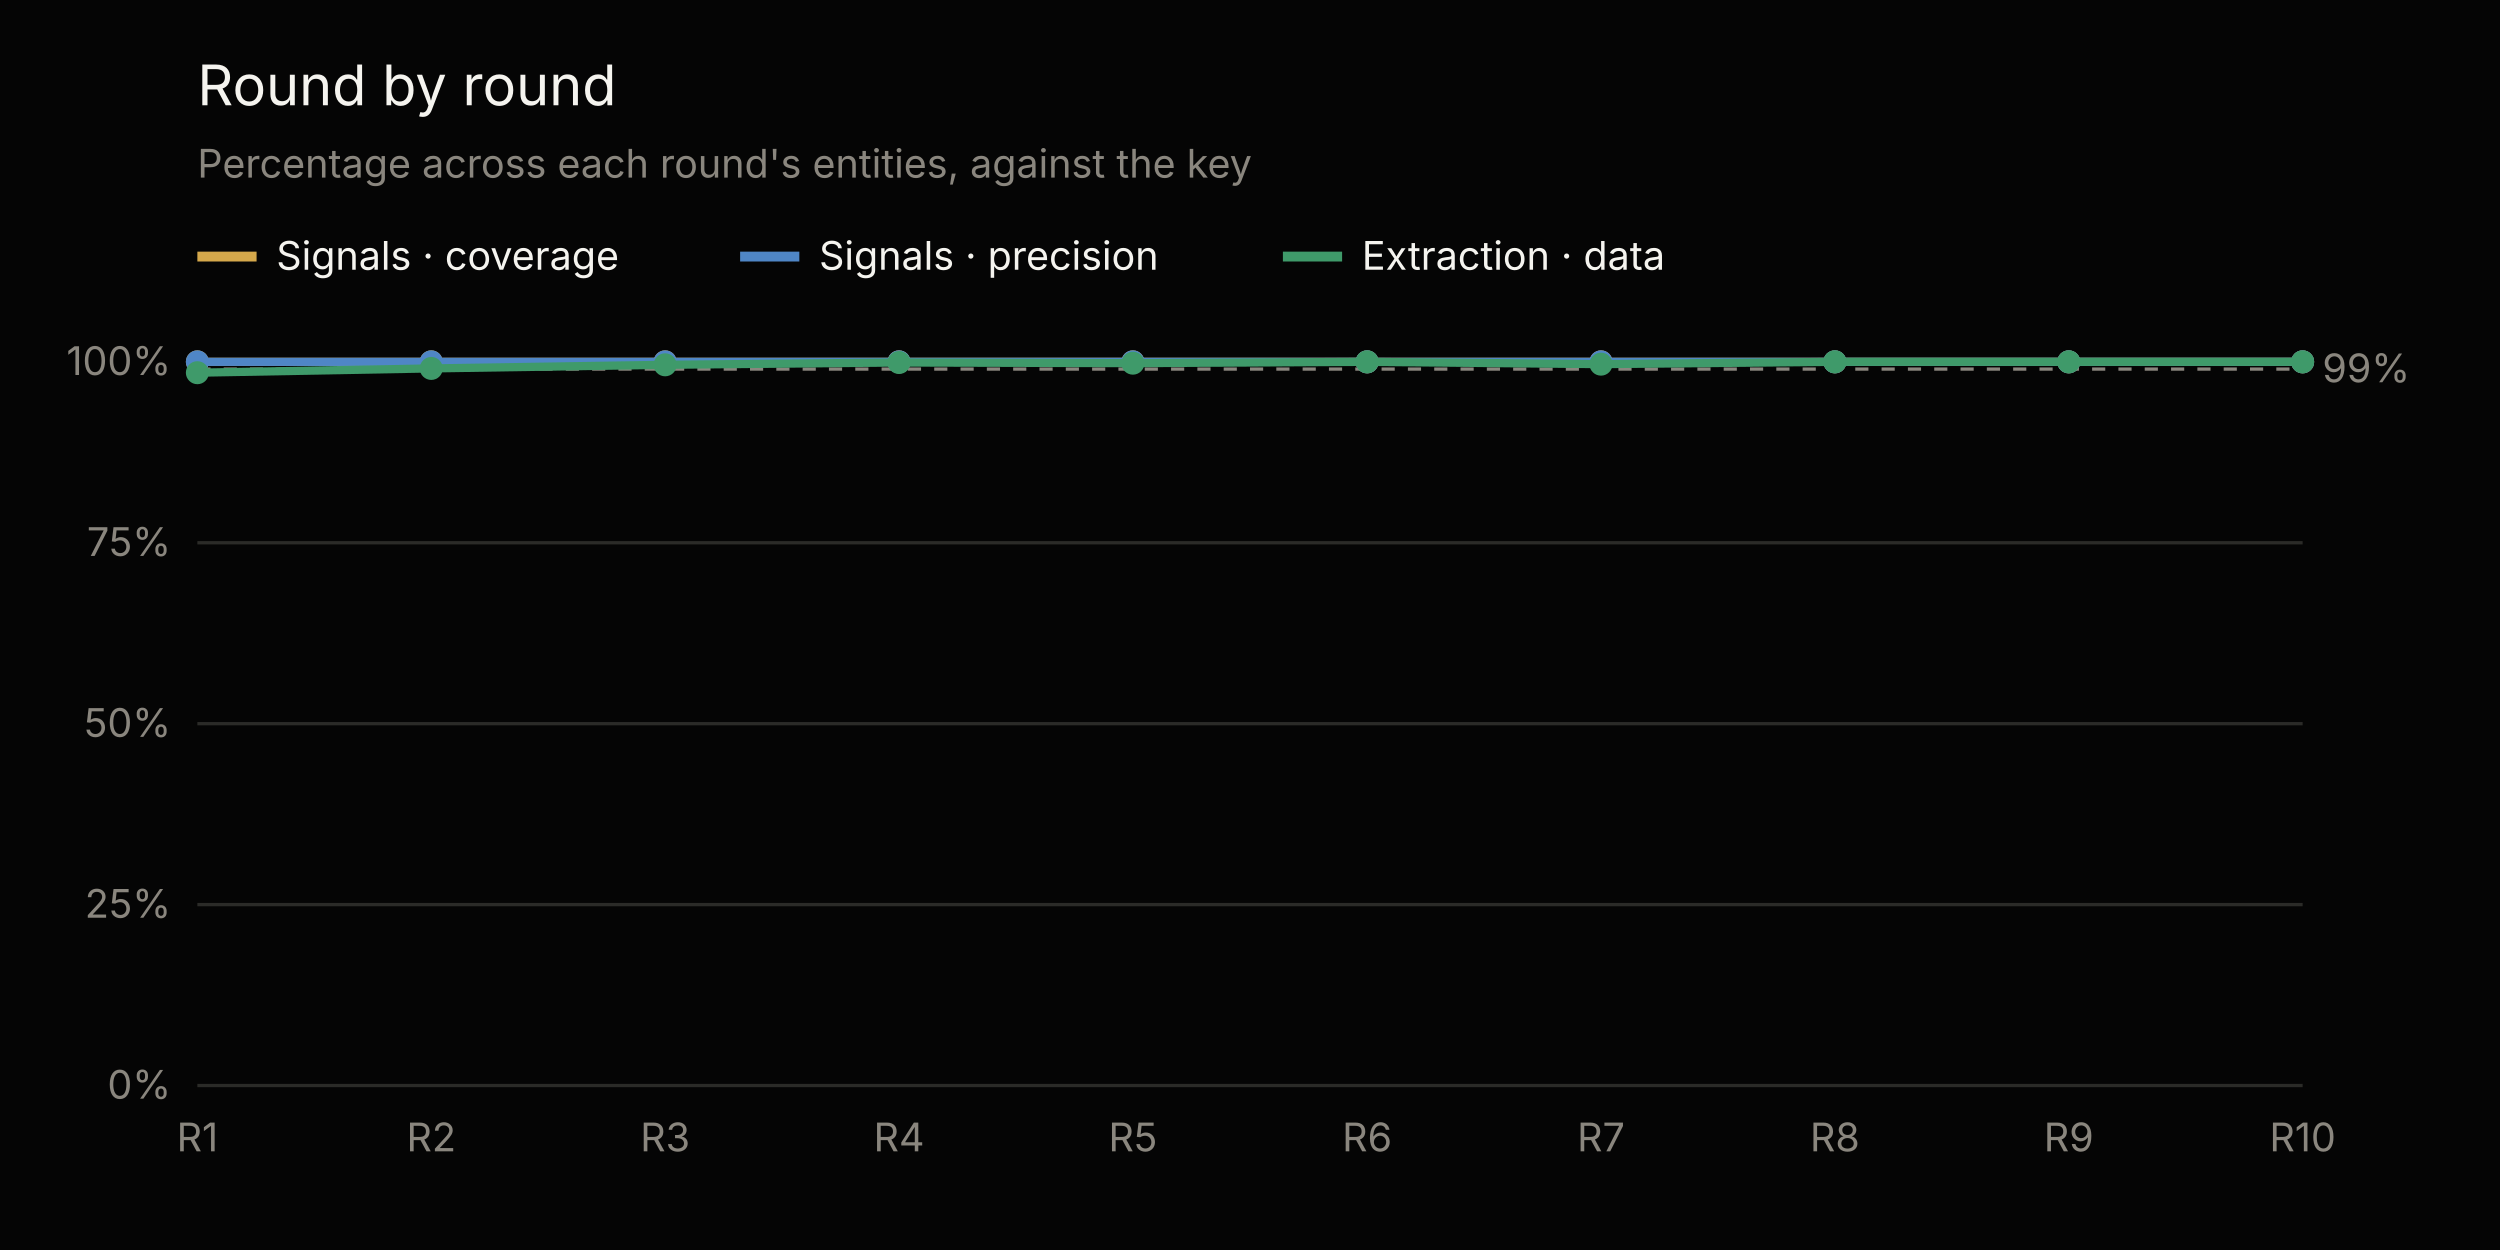
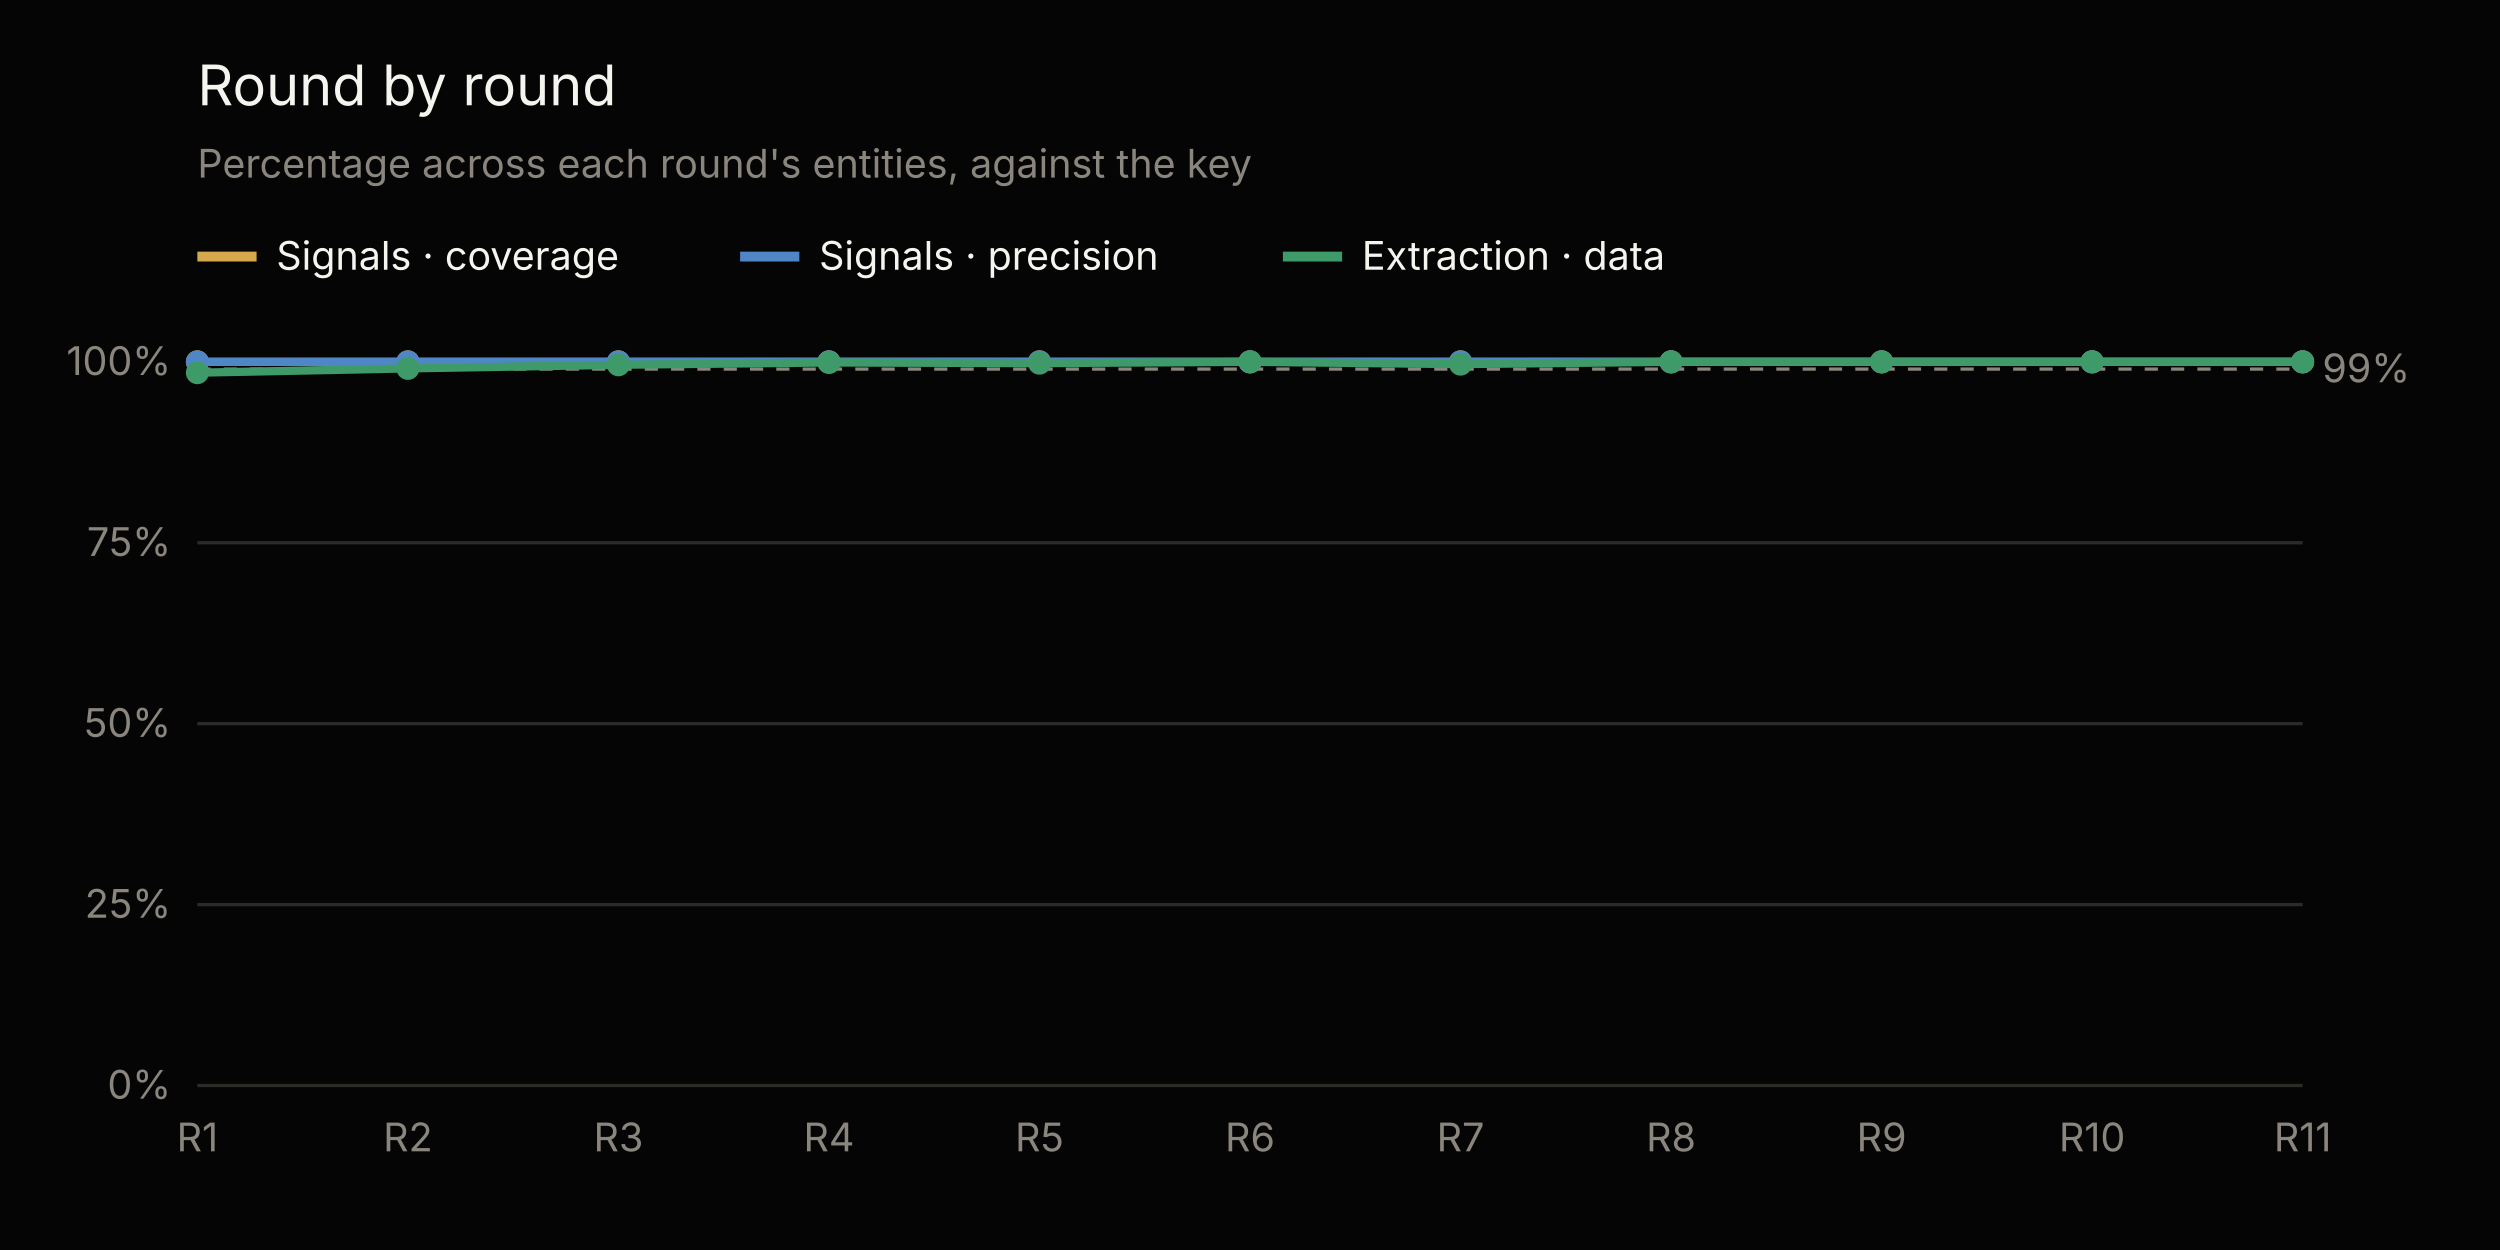
<svg xmlns="http://www.w3.org/2000/svg" viewBox="0 0 760 380" font-family="Inter, Arial, sans-serif" font-size="12">
  <rect width="760" height="380" fill="#050505" />
  <text x="60" y="32" font-size="17" fill="#f5f4ef">Round by round</text>
  <text x="60" y="54" fill="#8a867e">Percentage across each round's entities, against the key</text>
  <line x1="60" x2="78" y1="78" y2="78" stroke="#d5a84b" stroke-width="3" />
  <text x="84" y="82" fill="#f5f4ef">Signals · coverage</text>
  <line x1="225" x2="243" y1="78" y2="78" stroke="#4f86c6" stroke-width="3" />
  <text x="249" y="82" fill="#f5f4ef">Signals · precision</text>
  <line x1="390" x2="408" y1="78" y2="78" stroke="#3f9a6a" stroke-width="3" />
  <text x="414" y="82" fill="#f5f4ef">Extraction · data</text>
  <line x1="60" x2="700" y1="330.0" y2="330.0" stroke="#2b2b28" />
  <text x="52" y="334.0" text-anchor="end" fill="#8a867e">0%</text>
  <line x1="60" x2="700" y1="275.0" y2="275.0" stroke="#2b2b28" />
  <text x="52" y="279.0" text-anchor="end" fill="#8a867e">25%</text>
  <line x1="60" x2="700" y1="220.0" y2="220.0" stroke="#2b2b28" />
  <text x="52" y="224.0" text-anchor="end" fill="#8a867e">50%</text>
  <line x1="60" x2="700" y1="165.0" y2="165.0" stroke="#2b2b28" />
  <text x="52" y="169.0" text-anchor="end" fill="#8a867e">75%</text>
  <line x1="60" x2="700" y1="110.0" y2="110.0" stroke="#2b2b28" />
  <text x="52" y="114.0" text-anchor="end" fill="#8a867e">100%</text>
  <line x1="60" x2="700" y1="112.2" y2="112.2" stroke="#8a867e" stroke-dasharray="4 4" />
  <text x="706" y="116.2" fill="#8a867e">99%</text>
  <text x="60.0" y="350" text-anchor="middle" fill="#8a867e">R1</text>
-   <text x="131.1" y="350" text-anchor="middle" fill="#8a867e">R2</text>
-   <text x="202.2" y="350" text-anchor="middle" fill="#8a867e">R3</text>
-   <text x="273.3" y="350" text-anchor="middle" fill="#8a867e">R4</text>
-   <text x="344.4" y="350" text-anchor="middle" fill="#8a867e">R5</text>
-   <text x="415.6" y="350" text-anchor="middle" fill="#8a867e">R6</text>
-   <text x="486.7" y="350" text-anchor="middle" fill="#8a867e">R7</text>
-   <text x="557.8" y="350" text-anchor="middle" fill="#8a867e">R8</text>
-   <text x="628.9" y="350" text-anchor="middle" fill="#8a867e">R9</text>
-   <text x="700.0" y="350" text-anchor="middle" fill="#8a867e">R10</text>
-   <path d="M60.0,110.0 L131.1,110.0 L202.2,110.0 L273.3,110.0 L344.4,110.0 L415.6,110.0 L486.7,110.0 L557.8,110.0 L628.9,110.0 L700.0,110.0" fill="none" stroke="#d5a84b" stroke-width="2.5" />
+   <text x="124.0" y="350" text-anchor="middle" fill="#8a867e">R2</text>
+   <text x="188.0" y="350" text-anchor="middle" fill="#8a867e">R3</text>
+   <text x="252.0" y="350" text-anchor="middle" fill="#8a867e">R4</text>
+   <text x="316.0" y="350" text-anchor="middle" fill="#8a867e">R5</text>
+   <text x="380.0" y="350" text-anchor="middle" fill="#8a867e">R6</text>
+   <text x="444.0" y="350" text-anchor="middle" fill="#8a867e">R7</text>
+   <text x="508.0" y="350" text-anchor="middle" fill="#8a867e">R8</text>
+   <text x="572.0" y="350" text-anchor="middle" fill="#8a867e">R9</text>
+   <text x="636.0" y="350" text-anchor="middle" fill="#8a867e">R10</text>
+   <text x="700.0" y="350" text-anchor="middle" fill="#8a867e">R11</text>
+   <path d="M60.0,110.0 L124.0,110.0 L188.0,110.0 L252.0,110.0 L316.0,110.0 L380.0,110.0 L444.0,110.0 L508.0,110.0 L572.0,110.0 L636.0,110.0 L700.0,110.0" fill="none" stroke="#d5a84b" stroke-width="2.5" />
  <circle cx="60.0" cy="110.0" r="3.5" fill="#d5a84b" />
-   <circle cx="131.1" cy="110.0" r="3.5" fill="#d5a84b" />
-   <circle cx="202.2" cy="110.0" r="3.5" fill="#d5a84b" />
-   <circle cx="273.3" cy="110.0" r="3.5" fill="#d5a84b" />
-   <circle cx="344.4" cy="110.0" r="3.5" fill="#d5a84b" />
-   <circle cx="415.6" cy="110.0" r="3.5" fill="#d5a84b" />
-   <circle cx="486.7" cy="110.0" r="3.5" fill="#d5a84b" />
-   <circle cx="557.8" cy="110.0" r="3.5" fill="#d5a84b" />
-   <circle cx="628.9" cy="110.0" r="3.5" fill="#d5a84b" />
+   <circle cx="124.0" cy="110.0" r="3.5" fill="#d5a84b" />
+   <circle cx="188.0" cy="110.0" r="3.5" fill="#d5a84b" />
+   <circle cx="252.0" cy="110.0" r="3.5" fill="#d5a84b" />
+   <circle cx="316.0" cy="110.0" r="3.5" fill="#d5a84b" />
+   <circle cx="380.0" cy="110.0" r="3.5" fill="#d5a84b" />
+   <circle cx="444.0" cy="110.0" r="3.5" fill="#d5a84b" />
+   <circle cx="508.0" cy="110.0" r="3.5" fill="#d5a84b" />
+   <circle cx="572.0" cy="110.0" r="3.5" fill="#d5a84b" />
+   <circle cx="636.0" cy="110.0" r="3.5" fill="#d5a84b" />
  <circle cx="700.0" cy="110.0" r="3.5" fill="#d5a84b" />
-   <path d="M60.0,110.0 L131.1,110.0 L202.2,110.0 L273.3,110.0 L344.4,110.0 L415.6,110.0 L486.7,110.0 L557.8,110.0 L628.9,110.0 L700.0,110.0" fill="none" stroke="#4f86c6" stroke-width="2.5" />
+   <path d="M60.0,110.0 L124.0,110.0 L188.0,110.0 L252.0,110.0 L316.0,110.0 L380.0,110.0 L444.0,110.0 L508.0,110.0 L572.0,110.0 L636.0,110.0 L700.0,110.0" fill="none" stroke="#4f86c6" stroke-width="2.5" />
  <circle cx="60.0" cy="110.0" r="3.5" fill="#4f86c6" />
-   <circle cx="131.1" cy="110.0" r="3.5" fill="#4f86c6" />
-   <circle cx="202.2" cy="110.0" r="3.5" fill="#4f86c6" />
-   <circle cx="273.3" cy="110.0" r="3.5" fill="#4f86c6" />
-   <circle cx="344.4" cy="110.0" r="3.5" fill="#4f86c6" />
-   <circle cx="415.6" cy="110.0" r="3.5" fill="#4f86c6" />
-   <circle cx="486.7" cy="110.0" r="3.5" fill="#4f86c6" />
-   <circle cx="557.8" cy="110.0" r="3.5" fill="#4f86c6" />
-   <circle cx="628.9" cy="110.0" r="3.5" fill="#4f86c6" />
+   <circle cx="124.0" cy="110.0" r="3.5" fill="#4f86c6" />
+   <circle cx="188.0" cy="110.0" r="3.5" fill="#4f86c6" />
+   <circle cx="252.0" cy="110.0" r="3.5" fill="#4f86c6" />
+   <circle cx="316.0" cy="110.0" r="3.5" fill="#4f86c6" />
+   <circle cx="380.0" cy="110.0" r="3.5" fill="#4f86c6" />
+   <circle cx="444.0" cy="110.0" r="3.5" fill="#4f86c6" />
+   <circle cx="508.0" cy="110.0" r="3.5" fill="#4f86c6" />
+   <circle cx="572.0" cy="110.0" r="3.5" fill="#4f86c6" />
+   <circle cx="636.0" cy="110.0" r="3.5" fill="#4f86c6" />
  <circle cx="700.0" cy="110.0" r="3.5" fill="#4f86c6" />
-   <path d="M60.0,113.3 L131.1,112.0 L202.2,110.9 L273.3,110.2 L344.4,110.4 L415.6,110.0 L486.7,110.7 L557.8,110.0 L628.9,110.0 L700.0,110.0" fill="none" stroke="#3f9a6a" stroke-width="2.5" />
+   <path d="M60.0,113.3 L124.0,112.0 L188.0,110.9 L252.0,110.2 L316.0,110.4 L380.0,110.0 L444.0,110.7 L508.0,110.0 L572.0,110.0 L636.0,110.0 L700.0,110.0" fill="none" stroke="#3f9a6a" stroke-width="2.5" />
  <circle cx="60.0" cy="113.3" r="3.5" fill="#3f9a6a" />
-   <circle cx="131.1" cy="112.0" r="3.5" fill="#3f9a6a" />
-   <circle cx="202.2" cy="110.9" r="3.5" fill="#3f9a6a" />
-   <circle cx="273.3" cy="110.2" r="3.5" fill="#3f9a6a" />
-   <circle cx="344.4" cy="110.4" r="3.5" fill="#3f9a6a" />
-   <circle cx="415.6" cy="110.0" r="3.5" fill="#3f9a6a" />
-   <circle cx="486.7" cy="110.7" r="3.5" fill="#3f9a6a" />
-   <circle cx="557.8" cy="110.0" r="3.5" fill="#3f9a6a" />
-   <circle cx="628.9" cy="110.0" r="3.5" fill="#3f9a6a" />
+   <circle cx="124.0" cy="112.0" r="3.5" fill="#3f9a6a" />
+   <circle cx="188.0" cy="110.9" r="3.5" fill="#3f9a6a" />
+   <circle cx="252.0" cy="110.2" r="3.5" fill="#3f9a6a" />
+   <circle cx="316.0" cy="110.4" r="3.5" fill="#3f9a6a" />
+   <circle cx="380.0" cy="110.0" r="3.5" fill="#3f9a6a" />
+   <circle cx="444.0" cy="110.7" r="3.5" fill="#3f9a6a" />
+   <circle cx="508.0" cy="110.0" r="3.5" fill="#3f9a6a" />
+   <circle cx="572.0" cy="110.0" r="3.5" fill="#3f9a6a" />
+   <circle cx="636.0" cy="110.0" r="3.5" fill="#3f9a6a" />
  <circle cx="700.0" cy="110.0" r="3.5" fill="#3f9a6a" />
</svg>
